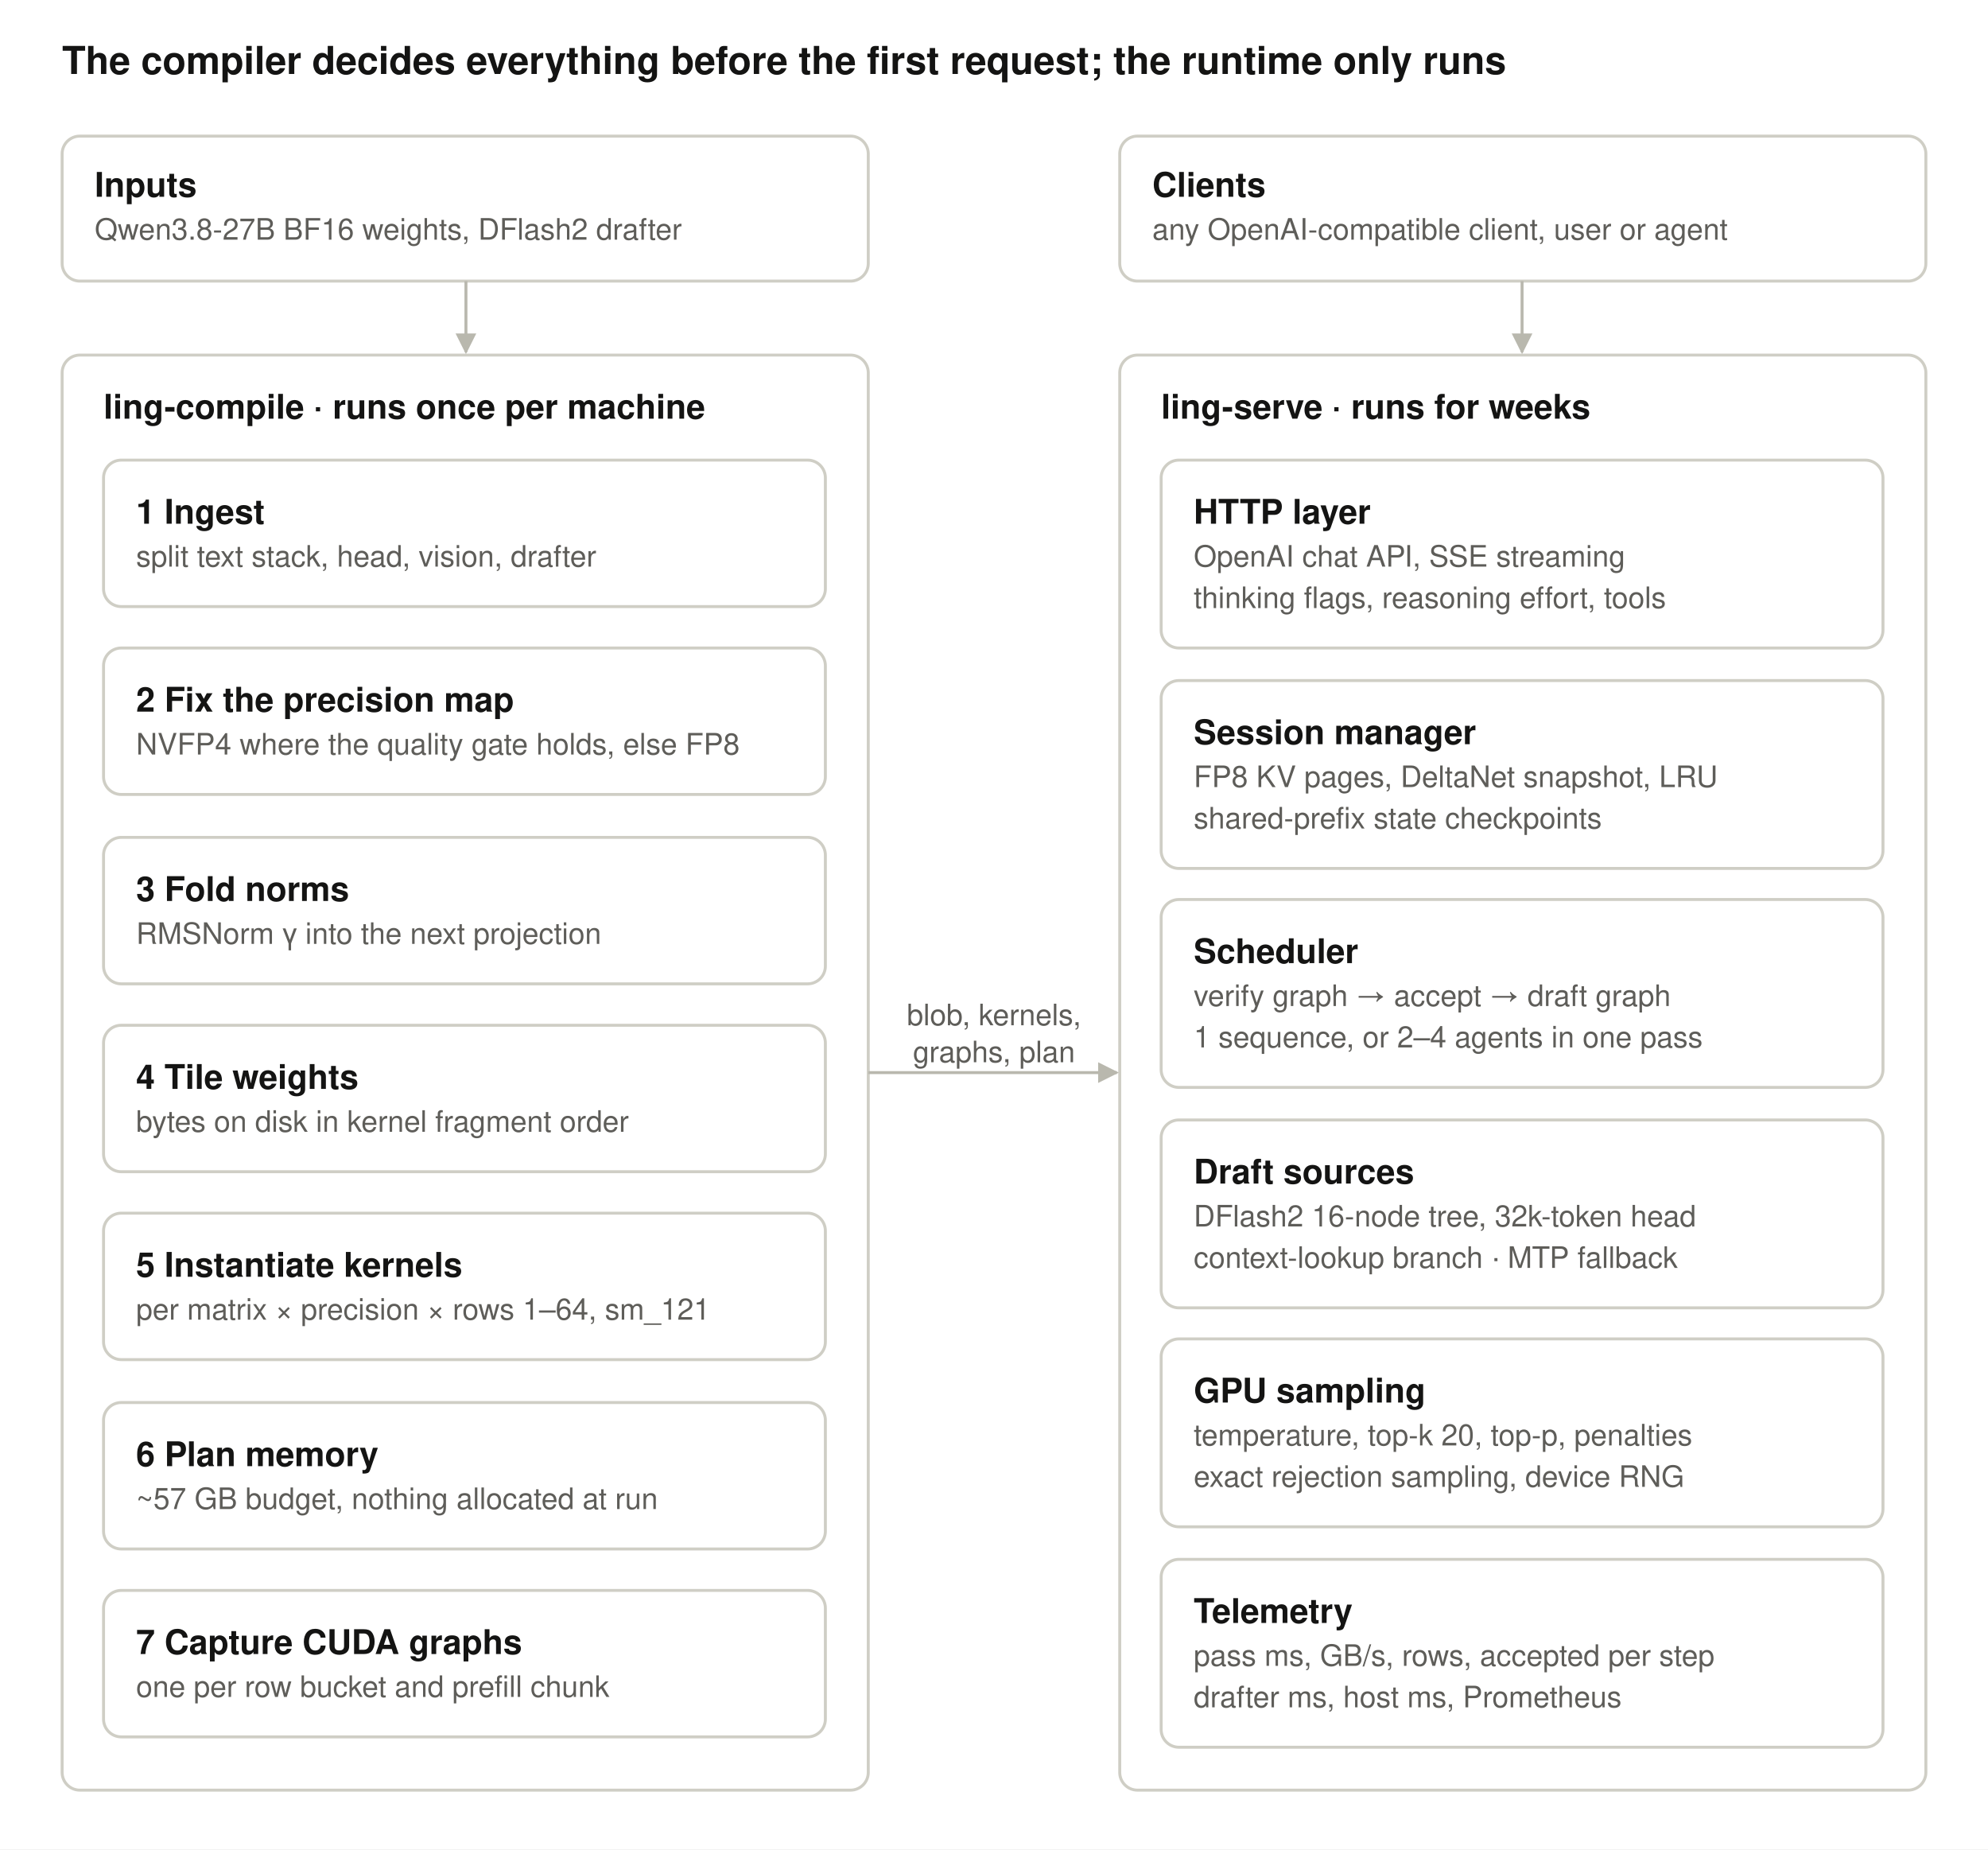
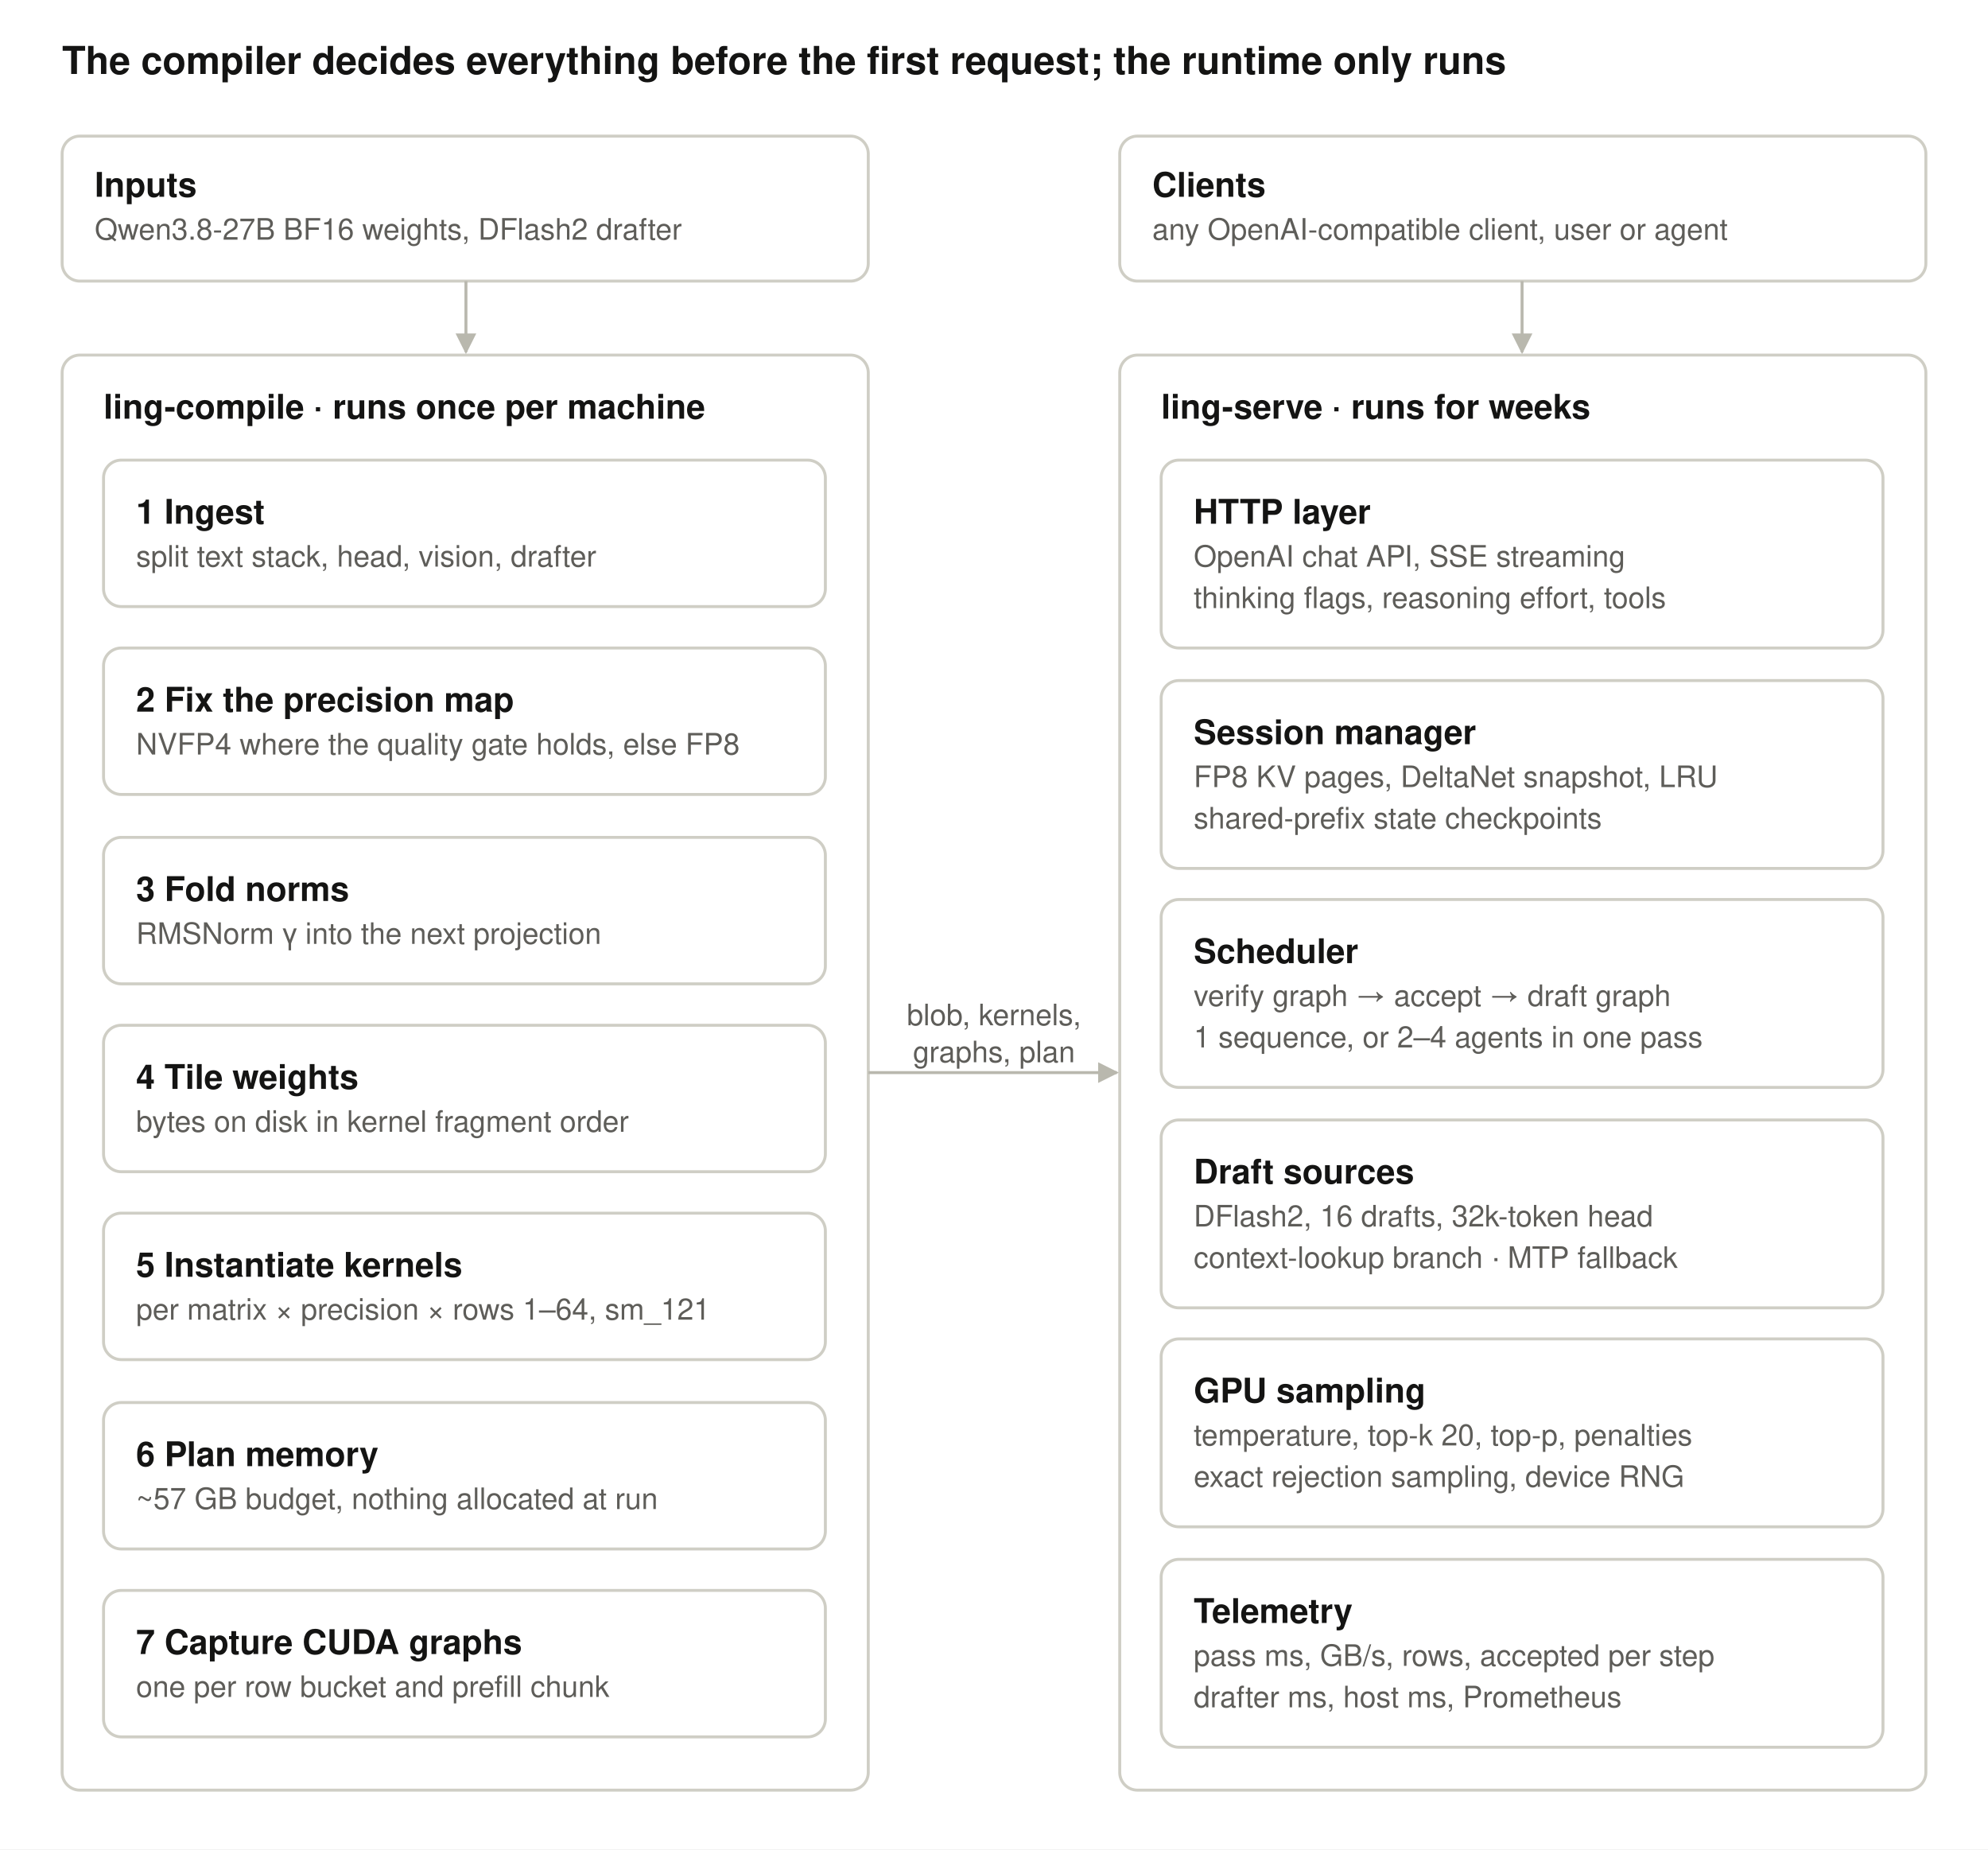
<svg xmlns="http://www.w3.org/2000/svg" width="1344" height="1250" viewBox="0 0 1344 1250" font-family="-apple-system, BlinkMacSystemFont, 'Segoe UI', Helvetica, Arial, sans-serif">
  <defs>
    <marker id="arrow" viewBox="0 0 10 10" refX="9" refY="5" markerWidth="7" markerHeight="7" orient="auto-start-reverse">
      <path d="M0,0 L10,5 L0,10 z" fill="#b9b8ae" />
    </marker>
  </defs>
  <style>
    .box { fill: #ffffff; stroke: #cfcec5; stroke-width: 2; }
    .h { font-size: 23px; font-weight: 600; fill: #141413; }
    .t { font-size: 20px; fill: #5e5d59; }
    .line { stroke: #b9b8ae; stroke-width: 2; fill: none; }
  </style>
  <rect x="0" y="0" width="1344" height="1250" fill="#ffffff" />
  <text x="42" y="50" font-size="26" font-weight="600" fill="#141413">The compiler decides everything before the first request; the runtime only runs</text>
  <rect class="box" x="42" y="92" width="545" height="98" rx="12" />
  <text class="h" x="64" y="133">Inputs</text>
  <text class="t" x="64" y="162">Qwen3.8-27B BF16 weights, DFlash2 drafter</text>
  <rect class="box" x="757" y="92" width="545" height="98" rx="12" />
  <text class="h" x="779" y="133">Clients</text>
  <text class="t" x="779" y="162">any OpenAI-compatible client, user or agent</text>
  <path class="line" d="M315,190 V238" marker-end="url(#arrow)" />
  <path class="line" d="M1029,190 V238" marker-end="url(#arrow)" />
  <rect class="box" x="42" y="240" width="545" height="970" rx="12" />
  <rect class="box" x="757" y="240" width="545" height="970" rx="12" />
  <text class="h" x="70" y="283">ling-compile · runs once per machine</text>
  <text class="h" x="785" y="283">ling-serve · runs for weeks</text>
  <rect class="box" x="70" y="311" width="488" height="99" rx="12" />
  <text class="h" x="92" y="354">1 Ingest</text>
  <text class="t" x="92" y="383">split text stack, head, vision, drafter</text>
  <rect class="box" x="70" y="438" width="488" height="99" rx="12" />
  <text class="h" x="92" y="481">2 Fix the precision map</text>
  <text class="t" x="92" y="510">NVFP4 where the quality gate holds, else FP8</text>
  <rect class="box" x="70" y="566" width="488" height="99" rx="12" />
  <text class="h" x="92" y="609">3 Fold norms</text>
  <text class="t" x="92" y="638">RMSNorm γ into the next projection</text>
  <rect class="box" x="70" y="693" width="488" height="99" rx="12" />
  <text class="h" x="92" y="736">4 Tile weights</text>
  <text class="t" x="92" y="765">bytes on disk in kernel fragment order</text>
  <rect class="box" x="70" y="820" width="488" height="99" rx="12" />
  <text class="h" x="92" y="863">5 Instantiate kernels</text>
  <text class="t" x="92" y="892">per matrix × precision × rows 1–64, sm_121</text>
  <rect class="box" x="70" y="948" width="488" height="99" rx="12" />
  <text class="h" x="92" y="991">6 Plan memory</text>
  <text class="t" x="92" y="1020">~57 GB budget, nothing allocated at run</text>
  <rect class="box" x="70" y="1075" width="488" height="99" rx="12" />
  <text class="h" x="92" y="1118">7 Capture CUDA graphs</text>
  <text class="t" x="92" y="1147">one per row bucket and prefill chunk</text>
  <rect class="box" x="785" y="311" width="488" height="127" rx="12" />
  <text class="h" x="807" y="354">HTTP layer</text>
  <text class="t" x="807" y="383">OpenAI chat API, SSE streaming</text>
  <text class="t" x="807" y="411">thinking flags, reasoning effort, tools</text>
  <rect class="box" x="785" y="460" width="488" height="127" rx="12" />
  <text class="h" x="807" y="503">Session manager</text>
  <text class="t" x="807" y="532">FP8 KV pages, DeltaNet snapshot, LRU</text>
  <text class="t" x="807" y="560">shared-prefix state checkpoints</text>
  <rect class="box" x="785" y="608" width="488" height="127" rx="12" />
  <text class="h" x="807" y="651">Scheduler</text>
  <text class="t" x="807" y="680">verify graph → accept → draft graph</text>
  <text class="t" x="807" y="708">1 sequence, or 2–4 agents in one pass</text>
  <rect class="box" x="785" y="757" width="488" height="127" rx="12" />
  <text class="h" x="807" y="800">Draft sources</text>
-   <text class="t" x="807" y="829">DFlash2 16-node tree, 32k-token head</text>
+   <text class="t" x="807" y="829">DFlash2, 16 drafts, 32k-token head</text>
  <text class="t" x="807" y="857">context-lookup branch · MTP fallback</text>
  <rect class="box" x="785" y="905" width="488" height="127" rx="12" />
  <text class="h" x="807" y="948">GPU sampling</text>
  <text class="t" x="807" y="977">temperature, top-k 20, top-p, penalties</text>
  <text class="t" x="807" y="1005">exact rejection sampling, device RNG</text>
  <rect class="box" x="785" y="1054" width="488" height="127" rx="12" />
  <text class="h" x="807" y="1097">Telemetry</text>
  <text class="t" x="807" y="1126">pass ms, GB/s, rows, accepted per step</text>
  <text class="t" x="807" y="1154">drafter ms, host ms, Prometheus</text>
  <path class="line" d="M587,725 H755" marker-end="url(#arrow)" />
  <text class="t" x="672" y="693" text-anchor="middle">blob, kernels,</text>
  <text class="t" x="672" y="718" text-anchor="middle">graphs, plan</text>
</svg>
